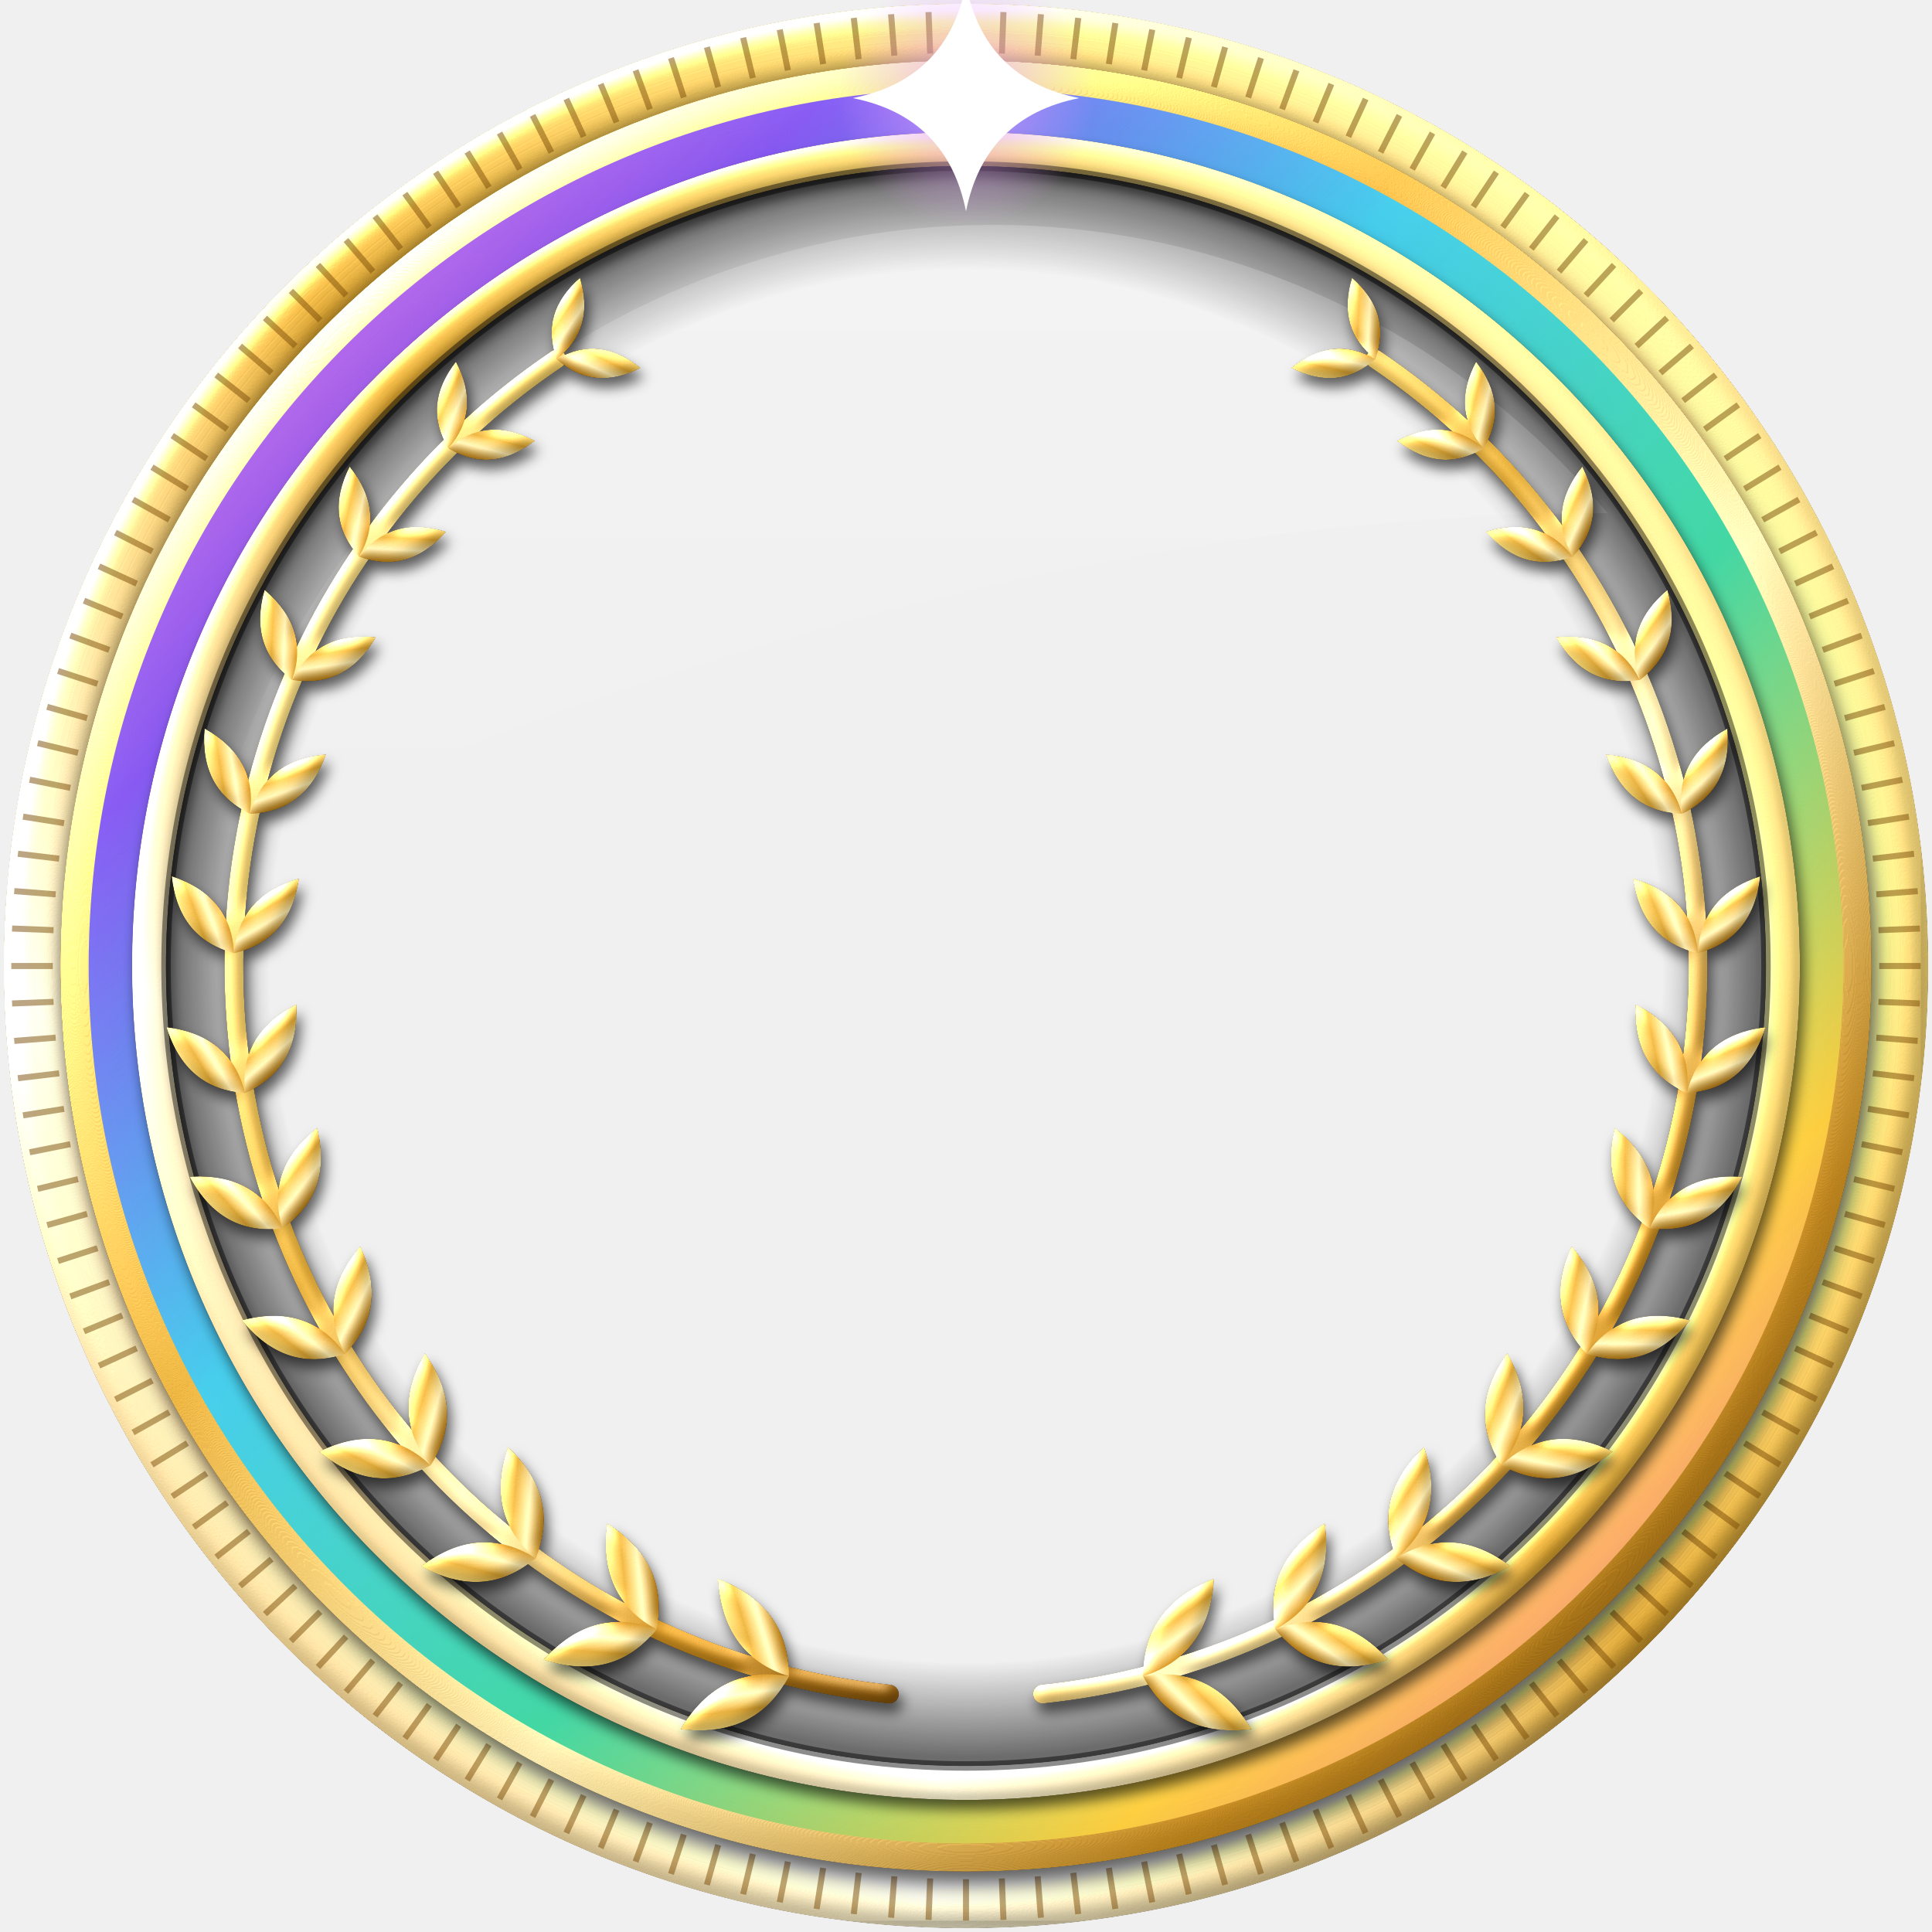
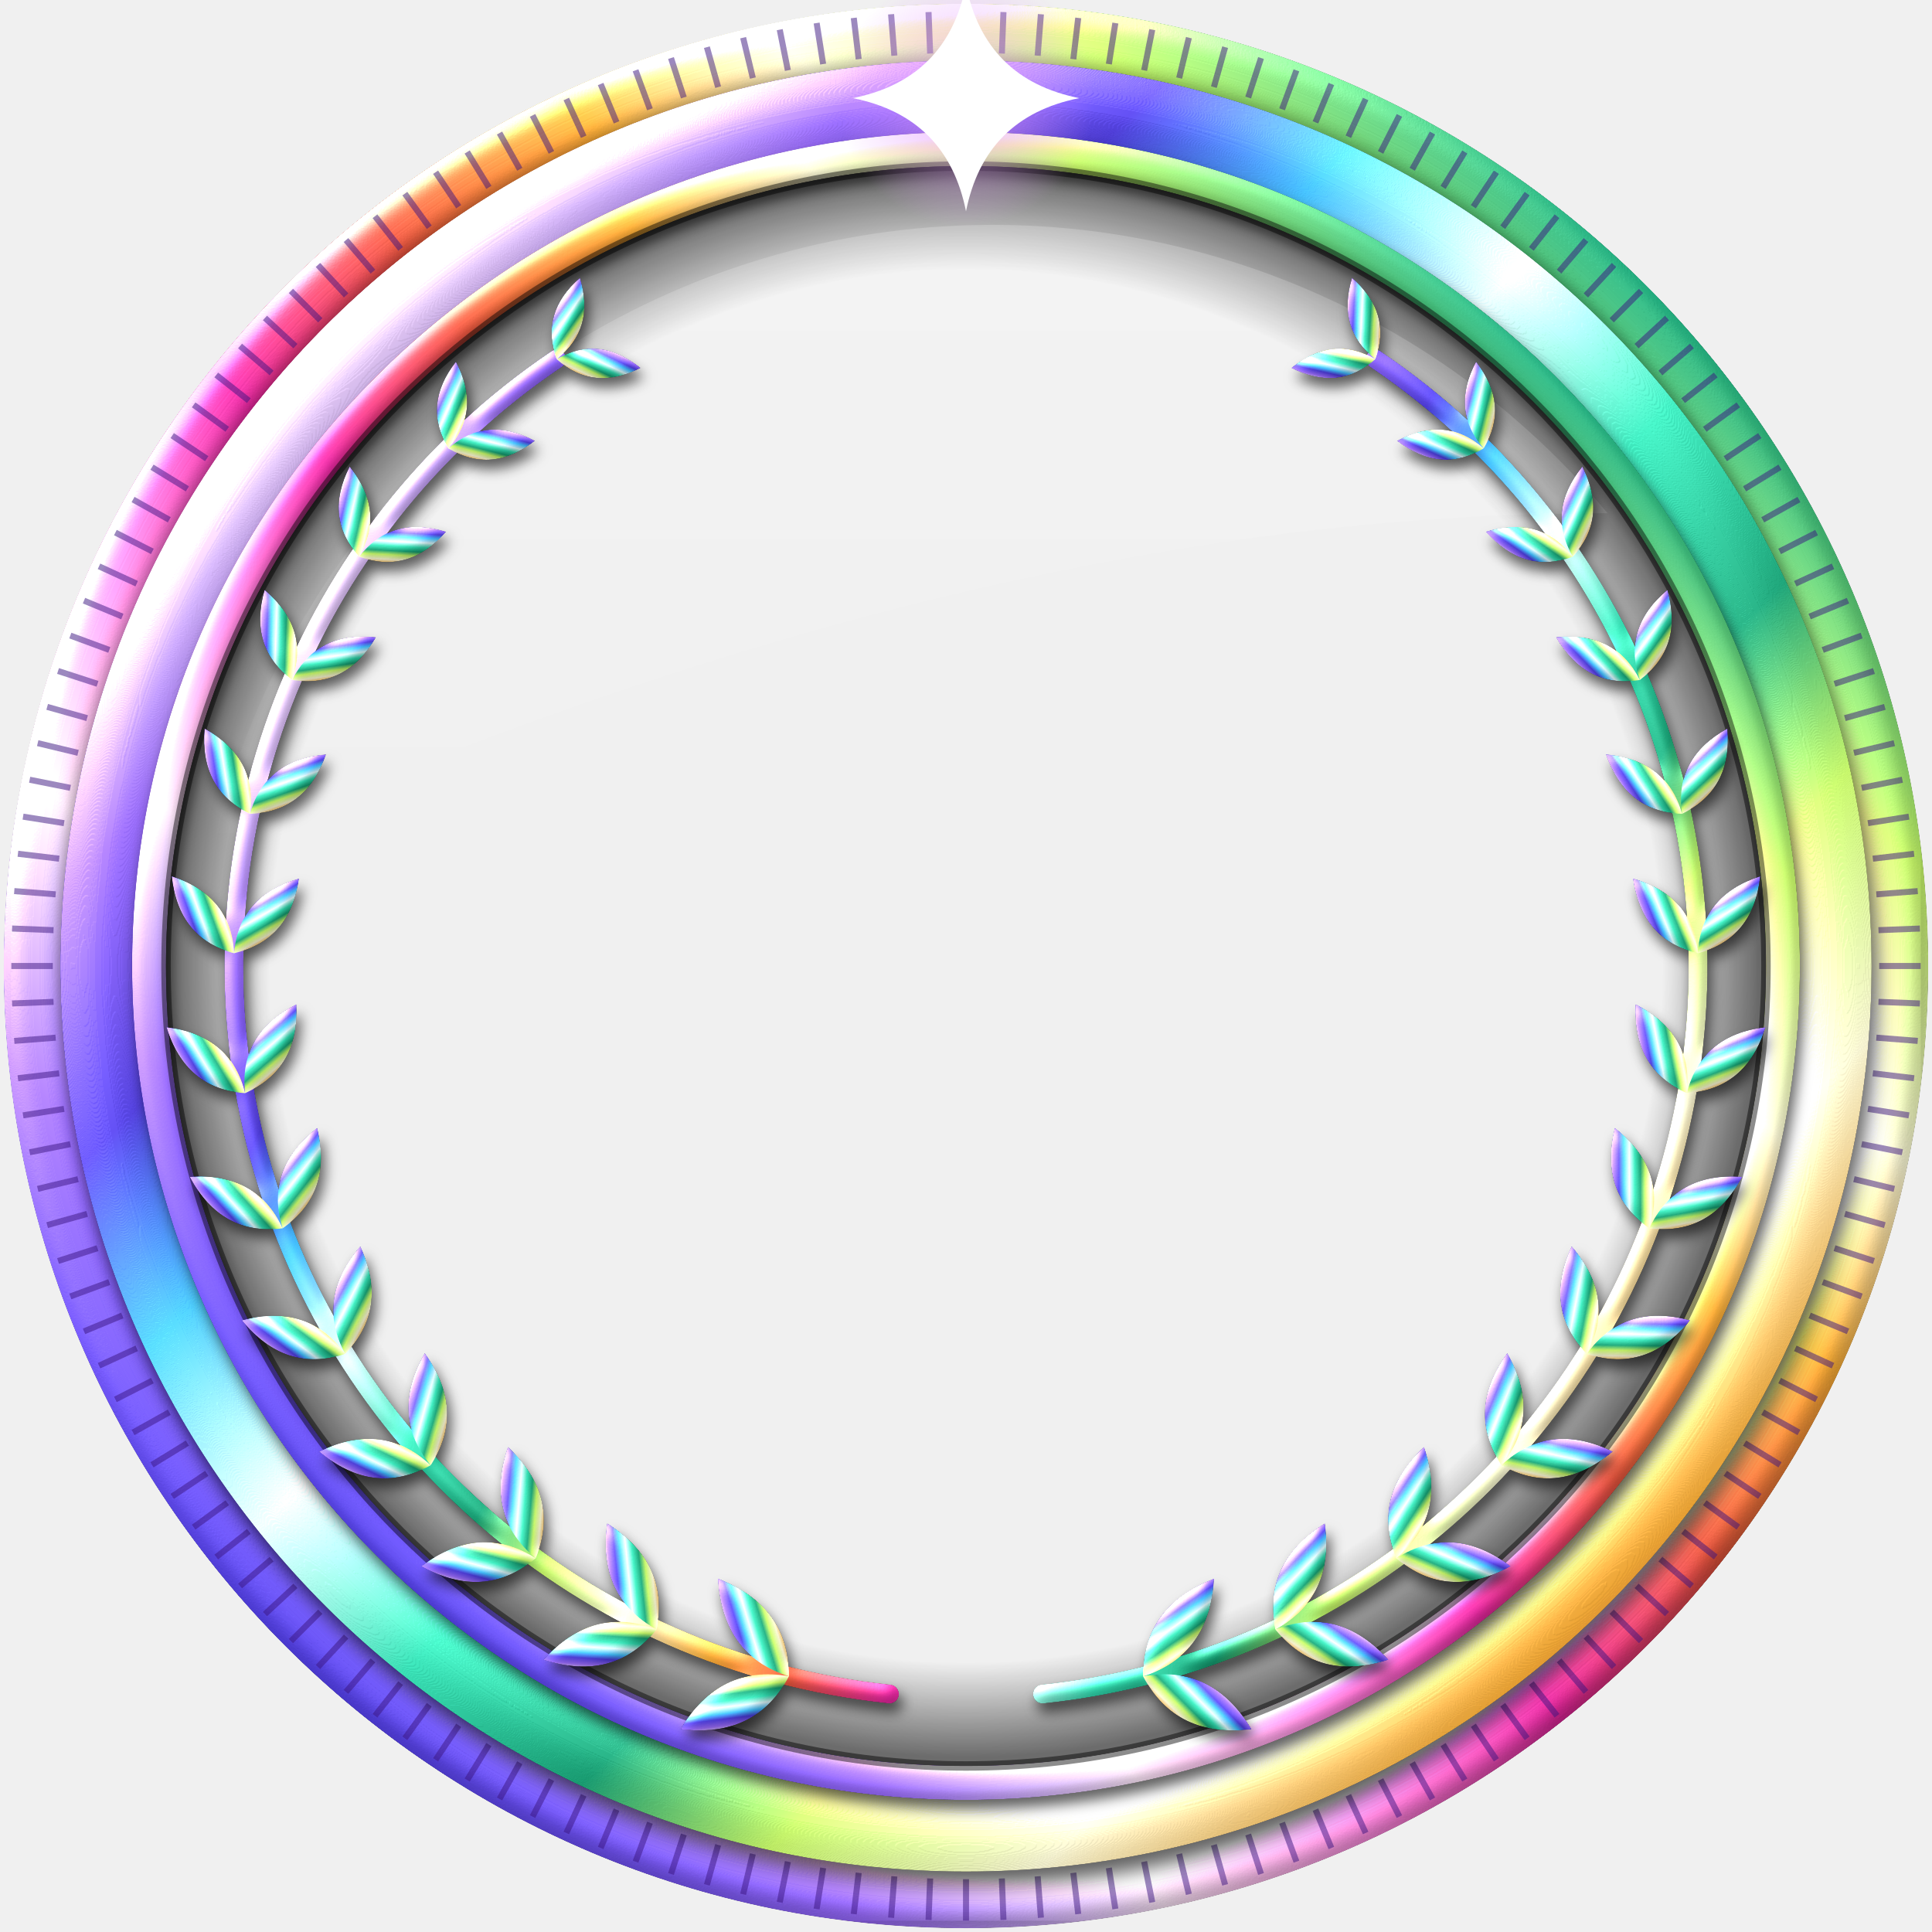
<svg xmlns="http://www.w3.org/2000/svg" viewBox="0 0 512 512">
  <defs>
    <linearGradient id="mg" x1="0" y1="0" x2="1" y2="1">
-       <stop offset="0" stop-color="#FFF7D6" />
-       <stop offset="0.2" stop-color="#F7D774" />
-       <stop offset="0.4" stop-color="#D29C2C" />
-       <stop offset="0.6" stop-color="#FFEDAE" />
-       <stop offset="0.8" stop-color="#C2861A" />
-       <stop offset="1" stop-color="#7A4C08" />
+       <stop offset="0" stop-color="#E0249A" />
+       <stop offset="0.08" stop-color="#FF8AE0" />
+       <stop offset="0.15" stop-color="#FFE8FB" />
+       <stop offset="0.23" stop-color="#9A6BFF" />
+       <stop offset="0.31" stop-color="#4A38D8" />
+       <stop offset="0.38" stop-color="#3FC0FF" />
+       <stop offset="0.46" stop-color="#E2FBFF" />
+       <stop offset="0.54" stop-color="#2FD9AE" />
+       <stop offset="0.62" stop-color="#129A6E" />
+       <stop offset="0.69" stop-color="#C4F566" />
+       <stop offset="0.77" stop-color="#FFFCD8" />
+       <stop offset="0.85" stop-color="#FFB036" />
+       <stop offset="0.92" stop-color="#E2513A" />
+       <stop offset="1" stop-color="#E0249A" />
    </linearGradient>
    <linearGradient id="mh" x1="1" y1="0" x2="0" y2="1">
-       <stop offset="0" stop-color="#FFEDAE" />
-       <stop offset="0.25" stop-color="#F7D774" />
-       <stop offset="0.5" stop-color="#D29C2C" />
-       <stop offset="0.75" stop-color="#FFF7D6" />
-       <stop offset="1" stop-color="#C2861A" />
+       <stop offset="0" stop-color="#E2FBFF" />
+       <stop offset="0.08" stop-color="#2FD9AE" />
+       <stop offset="0.15" stop-color="#129A6E" />
+       <stop offset="0.23" stop-color="#C4F566" />
+       <stop offset="0.31" stop-color="#FFFCD8" />
+       <stop offset="0.38" stop-color="#FFB036" />
+       <stop offset="0.46" stop-color="#E2513A" />
+       <stop offset="0.54" stop-color="#E0249A" />
+       <stop offset="0.62" stop-color="#FF8AE0" />
+       <stop offset="0.69" stop-color="#FFE8FB" />
+       <stop offset="0.77" stop-color="#9A6BFF" />
+       <stop offset="0.85" stop-color="#4A38D8" />
+       <stop offset="0.92" stop-color="#3FC0FF" />
+       <stop offset="1" stop-color="#E2FBFF" />
    </linearGradient>
-     <radialGradient id="ms" cx="0.36" cy="0.3" r="0.8">
-       <stop offset="0" stop-color="#FFF7D6" />
-       <stop offset="0.33" stop-color="#F7D774" />
-       <stop offset="0.67" stop-color="#D29C2C" />
-       <stop offset="1" stop-color="#7A4C08" />
+     <radialGradient id="ms" cx="0.36" cy="0.3" r="0.85">
+       <stop offset="0" stop-color="#FFFFFF" />
+       <stop offset="0.17" stop-color="#FFC8F4" />
+       <stop offset="0.33" stop-color="#9A6BFF" />
+       <stop offset="0.5" stop-color="#3FC0FF" />
+       <stop offset="0.67" stop-color="#2FD9AE" />
+       <stop offset="0.83" stop-color="#FFB036" />
+       <stop offset="1" stop-color="#7A1E9E" />
    </radialGradient>
    <filter id="rr" x="-25%" y="-25%" width="150%" height="160%" color-interpolation-filters="sRGB">
      <feGaussianBlur in="SourceAlpha" stdDeviation="10" result="h" />
      <feDiffuseLighting in="h" surfaceScale="11" diffuseConstant="1" lighting-color="#FFFFFF" result="d">
        <feDistantLight azimuth="235" elevation="52" />
      </feDiffuseLighting>
      <feComposite in="SourceGraphic" in2="d" operator="arithmetic" k1="1.3" result="l" />
      <feSpecularLighting in="h" surfaceScale="11" specularConstant="1.15" specularExponent="22" lighting-color="#FFFFFF" result="s">
        <feDistantLight azimuth="235" elevation="38" />
      </feSpecularLighting>
      <feComposite in="s" in2="SourceAlpha" operator="in" result="s2" />
      <feComposite in="l" in2="s2" operator="arithmetic" k2="1" k3=".85" result="m" />
      <feComposite in="m" in2="SourceAlpha" operator="in" result="o" />
      <feGaussianBlur in="SourceAlpha" stdDeviation="2.5" />
      <feOffset dx="1.5" dy="3.5" />
      <feComponentTransfer>
        <feFuncA type="linear" slope=".62" />
      </feComponentTransfer>
      <feMerge>
        <feMergeNode />
        <feMergeNode in="o" />
      </feMerge>
    </filter>
    <filter id="re" x="-25%" y="-25%" width="150%" height="160%" color-interpolation-filters="sRGB">
      <feGaussianBlur in="SourceAlpha" stdDeviation="3" result="h" />
      <feDiffuseLighting in="h" surfaceScale="6" diffuseConstant="1" lighting-color="#FFFFFF" result="d">
        <feDistantLight azimuth="235" elevation="52" />
      </feDiffuseLighting>
      <feComposite in="SourceGraphic" in2="d" operator="arithmetic" k1="1.3" result="l" />
      <feSpecularLighting in="h" surfaceScale="6" specularConstant="1.15" specularExponent="22" lighting-color="#FFFFFF" result="s">
        <feDistantLight azimuth="235" elevation="38" />
      </feSpecularLighting>
      <feComposite in="s" in2="SourceAlpha" operator="in" result="s2" />
      <feComposite in="l" in2="s2" operator="arithmetic" k2="1" k3=".85" result="m" />
      <feComposite in="m" in2="SourceAlpha" operator="in" result="o" />
    </filter>
    <filter id="r1" x="-25%" y="-25%" width="150%" height="160%" color-interpolation-filters="sRGB">
      <feGaussianBlur in="SourceAlpha" stdDeviation="6" result="h" />
      <feDiffuseLighting in="h" surfaceScale="7" diffuseConstant="1" lighting-color="#FFFFFF" result="d">
        <feDistantLight azimuth="235" elevation="52" />
      </feDiffuseLighting>
      <feComposite in="SourceGraphic" in2="d" operator="arithmetic" k1="1.3" result="l" />
      <feSpecularLighting in="h" surfaceScale="7" specularConstant="1.15" specularExponent="22" lighting-color="#FFFFFF" result="s">
        <feDistantLight azimuth="235" elevation="38" />
      </feSpecularLighting>
      <feComposite in="s" in2="SourceAlpha" operator="in" result="s2" />
      <feComposite in="l" in2="s2" operator="arithmetic" k2="1" k3=".85" result="m" />
      <feComposite in="m" in2="SourceAlpha" operator="in" result="o" />
      <feGaussianBlur in="SourceAlpha" stdDeviation="5" />
      <feOffset dx="3" dy="7" />
      <feComponentTransfer>
        <feFuncA type="linear" slope=".62" />
      </feComponentTransfer>
      <feMerge>
        <feMergeNode />
        <feMergeNode in="o" />
      </feMerge>
    </filter>
    <filter id="r2" x="-25%" y="-25%" width="150%" height="160%" color-interpolation-filters="sRGB">
      <feGaussianBlur in="SourceAlpha" stdDeviation="3.5" result="h" />
      <feDiffuseLighting in="h" surfaceScale="5" diffuseConstant="1" lighting-color="#FFFFFF" result="d">
        <feDistantLight azimuth="235" elevation="52" />
      </feDiffuseLighting>
      <feComposite in="SourceGraphic" in2="d" operator="arithmetic" k1="1.3" result="l" />
      <feSpecularLighting in="h" surfaceScale="5" specularConstant="1.15" specularExponent="22" lighting-color="#FFFFFF" result="s">
        <feDistantLight azimuth="235" elevation="38" />
      </feSpecularLighting>
      <feComposite in="s" in2="SourceAlpha" operator="in" result="s2" />
      <feComposite in="l" in2="s2" operator="arithmetic" k2="1" k3=".85" result="m" />
      <feComposite in="m" in2="SourceAlpha" operator="in" result="o" />
      <feGaussianBlur in="SourceAlpha" stdDeviation="3" />
      <feOffset dx="1.8" dy="4.2" />
      <feComponentTransfer>
        <feFuncA type="linear" slope=".62" />
      </feComponentTransfer>
      <feMerge>
        <feMergeNode />
        <feMergeNode in="o" />
      </feMerge>
    </filter>
    <filter id="r3" x="-25%" y="-25%" width="150%" height="160%" color-interpolation-filters="sRGB">
      <feGaussianBlur in="SourceAlpha" stdDeviation="1.8" result="h" />
      <feDiffuseLighting in="h" surfaceScale="3" diffuseConstant="1" lighting-color="#FFFFFF" result="d">
        <feDistantLight azimuth="235" elevation="52" />
      </feDiffuseLighting>
      <feComposite in="SourceGraphic" in2="d" operator="arithmetic" k1="1.3" result="l" />
      <feSpecularLighting in="h" surfaceScale="3" specularConstant="1.15" specularExponent="22" lighting-color="#FFFFFF" result="s">
        <feDistantLight azimuth="235" elevation="38" />
      </feSpecularLighting>
      <feComposite in="s" in2="SourceAlpha" operator="in" result="s2" />
      <feComposite in="l" in2="s2" operator="arithmetic" k2="1" k3=".85" result="m" />
      <feComposite in="m" in2="SourceAlpha" operator="in" result="o" />
      <feGaussianBlur in="SourceAlpha" stdDeviation="1.75" />
      <feOffset dx="1.05" dy="2.45" />
      <feComponentTransfer>
        <feFuncA type="linear" slope=".62" />
      </feComponentTransfer>
      <feMerge>
        <feMergeNode />
        <feMergeNode in="o" />
      </feMerge>
    </filter>
    <linearGradient id="gloss" x1="0" y1="0" x2="0" y2="1">
      <stop offset="0" stop-color="#FFFFFF" stop-opacity=".2" />
      <stop offset="1" stop-color="#FFFFFF" stop-opacity="0" />
    </linearGradient>
    <radialGradient id="halo" cx=".5" cy=".5" r=".5">
      <stop offset="0" stop-color="#E59BFF" stop-opacity=".75" />
      <stop offset="1" stop-color="#E59BFF" stop-opacity="0" />
    </radialGradient>
-     <linearGradient id="iri" x1="0" y1="0" x2="1" y2="1">
-       <stop offset="0" stop-color="#FF6BD6" />
-       <stop offset="0.2" stop-color="#7C4DFF" />
-       <stop offset="0.4" stop-color="#35D0FF" />
-       <stop offset="0.6" stop-color="#2FD3A0" />
-       <stop offset="0.8" stop-color="#FFD23F" />
-       <stop offset="1" stop-color="#FF6BD6" />
-     </linearGradient>
    <radialGradient id="sink" cx=".5" cy=".5" r=".5">
      <stop offset=".88" stop-color="#000" stop-opacity="0" />
      <stop offset="1" stop-color="#000" stop-opacity=".55" />
    </radialGradient>
  </defs>
  <circle cx="256" cy="256" r="213" fill="url(#sink)" />
  <path d="M56 226A212 212 0 0 1 426 136Q256 136 56 226z" fill="url(#gloss)" />
  <g filter="url(#re)" fill="url(#mh)">
    <path fill-rule="evenodd" d="M1 256a255 255 0 1 0 510 0a255 255 0 1 0 -510 0zM18 256a238 238 0 1 0 476 0a238 238 0 1 0 -476 0z" />
  </g>
-   <path d="M256 3L256 14M265.93 3.2L265.5 14.19M275.85 3.78L274.99 14.75M285.74 4.75L284.44 15.68M295.58 6.11L293.86 16.98M305.36 7.86L303.21 18.65M315.06 9.99L312.49 20.69M324.67 12.5L321.69 23.09M334.18 15.38L330.78 25.84M343.57 18.64L339.76 28.96M352.82 22.26L348.61 32.42M361.92 26.24L357.32 36.23M370.86 30.58L365.87 40.38M379.62 35.26L374.25 44.86M388.19 40.28L382.44 49.66M396.56 45.64L390.45 54.78M404.71 51.32L398.24 60.22M412.63 57.31L405.82 65.95M420.31 63.62L413.17 71.98M427.74 70.22L420.27 78.29M434.9 77.1L427.12 84.88M441.78 84.26L433.71 91.73M448.38 91.69L440.02 98.83M454.69 99.37L446.05 106.18M460.68 107.29L451.78 113.76M466.36 115.44L457.22 121.55M471.72 123.81L462.34 129.56M476.74 132.38L467.14 137.75M481.42 141.14L471.62 146.13M485.76 150.08L475.77 154.68M489.74 159.18L479.58 163.39M493.36 168.43L483.04 172.24M496.62 177.82L486.16 181.22M499.5 187.33L488.91 190.31M502.01 196.94L491.31 199.51M504.14 206.64L493.35 208.79M505.89 216.42L495.02 218.14M507.25 226.26L496.32 227.56M508.22 236.15L497.25 237.01M508.8 246.07L497.81 246.5M509 256L498 256M508.8 265.93L497.81 265.5M508.22 275.85L497.25 274.99M507.25 285.74L496.32 284.44M505.89 295.58L495.02 293.86M504.14 305.36L493.35 303.21M502.01 315.06L491.31 312.49M499.5 324.67L488.91 321.69M496.62 334.18L486.16 330.78M493.36 343.57L483.04 339.76M489.74 352.82L479.58 348.61M485.76 361.92L475.77 357.32M481.42 370.86L471.62 365.87M476.74 379.62L467.14 374.25M471.72 388.19L462.34 382.44M466.36 396.56L457.22 390.45M460.68 404.71L451.78 398.24M454.69 412.63L446.05 405.82M448.38 420.31L440.02 413.17M441.78 427.74L433.71 420.27M434.9 434.9L427.12 427.12M427.74 441.78L420.27 433.71M420.31 448.38L413.17 440.02M412.63 454.69L405.82 446.05M404.71 460.68L398.24 451.78M396.56 466.36L390.45 457.22M388.19 471.72L382.44 462.34M379.62 476.74L374.25 467.14M370.86 481.42L365.87 471.62M361.92 485.76L357.32 475.77M352.82 489.74L348.61 479.58M343.57 493.36L339.76 483.04M334.18 496.62L330.78 486.16M324.67 499.5L321.69 488.91M315.06 502.01L312.49 491.31M305.36 504.14L303.21 493.35M295.58 505.89L293.86 495.02M285.74 507.25L284.44 496.32M275.85 508.22L274.99 497.25M265.93 508.8L265.5 497.81M256 509L256 498M246.07 508.8L246.5 497.81M236.15 508.22L237.01 497.25M226.26 507.25L227.56 496.32M216.42 505.89L218.14 495.02M206.64 504.14L208.79 493.35M196.94 502.01L199.51 491.31M187.33 499.5L190.31 488.91M177.82 496.62L181.22 486.16M168.43 493.36L172.24 483.04M159.18 489.74L163.39 479.58M150.08 485.76L154.68 475.77M141.14 481.42L146.13 471.62M132.38 476.74L137.75 467.14M123.81 471.72L129.56 462.34M115.44 466.36L121.55 457.22M107.29 460.68L113.76 451.78M99.37 454.69L106.18 446.05M91.69 448.38L98.83 440.02M84.26 441.78L91.73 433.71M77.1 434.9L84.88 427.12M70.22 427.74L78.29 420.27M63.62 420.31L71.98 413.17M57.31 412.63L65.95 405.82M51.32 404.71L60.22 398.24M45.64 396.56L54.78 390.45M40.28 388.19L49.66 382.44M35.26 379.62L44.86 374.25M30.58 370.86L40.38 365.87M26.24 361.92L36.23 357.32M22.26 352.82L32.42 348.61M18.64 343.57L28.96 339.76M15.38 334.18L25.84 330.78M12.5 324.67L23.09 321.69M9.99 315.06L20.69 312.49M7.86 305.36L18.65 303.21M6.11 295.58L16.98 293.86M4.75 285.74L15.68 284.44M3.78 275.85L14.75 274.99M3.2 265.93L14.19 265.5M3 256L14 256M3.2 246.07L14.19 246.5M3.78 236.15L14.75 237.01M4.75 226.26L15.68 227.56M6.11 216.42L16.98 218.14M7.86 206.64L18.65 208.79M9.99 196.94L20.69 199.51M12.5 187.33L23.09 190.31M15.38 177.82L25.84 181.22M18.64 168.43L28.96 172.24M22.26 159.18L32.42 163.39M26.24 150.08L36.23 154.68M30.58 141.14L40.38 146.13M35.26 132.38L44.86 137.75M40.28 123.81L49.66 129.56M45.64 115.44L54.78 121.55M51.32 107.29L60.22 113.76M57.31 99.37L65.95 106.18M63.62 91.69L71.98 98.83M70.22 84.26L78.29 91.73M77.1 77.1L84.88 84.88M84.26 70.22L91.73 78.29M91.69 63.62L98.83 71.98M99.37 57.31L106.18 65.95M107.29 51.32L113.76 60.22M115.44 45.64L121.55 54.78M123.81 40.28L129.56 49.66M132.38 35.26L137.75 44.86M141.14 30.58L146.13 40.38M150.08 26.24L154.68 36.23M159.18 22.26L163.39 32.42M168.43 18.64L172.24 28.96M177.82 15.38L181.22 25.84M187.33 12.5L190.31 23.09M196.94 9.99L199.51 20.69M206.64 7.86L208.79 18.65M216.42 6.11L218.14 16.98M226.26 4.75L227.56 15.68M236.15 3.78L237.01 14.75M246.07 3.2L246.5 14.19" stroke="#7A4C08" stroke-width="1.6" opacity=".5" />
+   <path d="M256 3L256 14M265.93 3.2L265.5 14.19M275.85 3.78L274.99 14.75M285.74 4.75L284.44 15.68M295.58 6.11L293.86 16.98M305.36 7.86L303.21 18.65M315.06 9.99L312.49 20.69M324.67 12.5L321.69 23.09M334.18 15.38L330.78 25.84M343.57 18.64L339.76 28.96M352.82 22.26L348.61 32.42M361.92 26.24L357.32 36.23M370.86 30.58L365.87 40.38M379.62 35.26L374.25 44.86M388.19 40.28L382.44 49.66M396.56 45.64L390.45 54.78M404.71 51.32L398.24 60.22M412.63 57.31L405.82 65.95M420.31 63.62L413.17 71.98M427.74 70.22L420.27 78.29M434.9 77.1L427.12 84.88M441.78 84.26L433.71 91.73M448.38 91.69L440.02 98.83M454.69 99.37L446.05 106.18M460.68 107.29L451.78 113.76M466.36 115.44L457.22 121.55M471.72 123.81L462.34 129.56M476.74 132.38L467.14 137.75M481.42 141.14L471.62 146.13M485.76 150.08L475.77 154.68M489.74 159.18L479.58 163.39M493.36 168.43L483.04 172.24M496.62 177.82L486.16 181.22M499.5 187.33L488.91 190.31M502.01 196.94L491.31 199.51M504.14 206.64L493.35 208.79M505.89 216.42L495.02 218.14M507.25 226.26L496.32 227.56M508.22 236.15L497.25 237.01M508.8 246.07L497.81 246.5M509 256L498 256M508.8 265.93L497.81 265.5M508.22 275.85L497.25 274.99M507.25 285.74L496.32 284.44M505.89 295.58L495.02 293.86M504.14 305.36L493.35 303.21M502.01 315.06L491.31 312.49M499.5 324.67L488.91 321.69M496.62 334.18L486.16 330.78M493.36 343.57L483.04 339.76M489.74 352.82L479.58 348.61M485.76 361.92L475.77 357.32M481.42 370.86L471.62 365.87M476.74 379.62L467.14 374.25M471.72 388.19L462.34 382.44M466.36 396.56L457.22 390.45M460.68 404.71L451.78 398.24M454.69 412.63L446.05 405.82M448.38 420.31L440.02 413.17M441.78 427.74L433.71 420.27M434.9 434.9L427.12 427.12M427.74 441.78L420.27 433.71M420.31 448.38L413.17 440.02M412.63 454.69L405.82 446.05M404.71 460.68L398.24 451.78M396.56 466.36L390.45 457.22M388.19 471.72L382.44 462.34M379.62 476.74L374.25 467.14M370.86 481.42L365.87 471.62M361.92 485.76L357.32 475.77M352.82 489.74L348.61 479.58M343.57 493.36L339.76 483.04M334.18 496.62L330.78 486.16M324.67 499.5L321.69 488.91M315.06 502.01L312.49 491.31M305.36 504.14L303.21 493.35M295.58 505.89L293.86 495.02M285.74 507.25L284.44 496.32M275.85 508.22L274.99 497.25M265.93 508.8L265.5 497.81M256 509L256 498M246.07 508.8L246.5 497.81M236.15 508.22L237.01 497.25M226.26 507.25L227.56 496.32M216.42 505.89L218.14 495.02M206.64 504.14L208.79 493.35M196.94 502.01L199.51 491.31M187.33 499.5L190.31 488.91M177.82 496.62L181.22 486.16M168.43 493.36L172.24 483.04M159.18 489.74L163.39 479.58M150.08 485.76L154.68 475.77M141.14 481.42L146.13 471.62M132.38 476.74L137.75 467.14M123.81 471.72L129.56 462.34M115.44 466.36L121.55 457.22M107.29 460.68L113.76 451.78M99.37 454.69L106.18 446.05M91.69 448.38L98.83 440.02M84.26 441.78L91.73 433.71M77.1 434.9L84.88 427.12M70.22 427.74L78.29 420.27M63.62 420.31L71.98 413.17M57.31 412.63L65.95 405.82M51.32 404.71L60.22 398.24M45.64 396.56L54.78 390.45M40.28 388.19L49.66 382.44M35.26 379.62L44.86 374.25M30.58 370.86L40.38 365.87M26.24 361.92L36.23 357.32M22.26 352.82L32.42 348.61M18.64 343.57L28.96 339.76M15.38 334.18L25.84 330.78M12.5 324.67L23.09 321.69M9.99 315.06L20.69 312.49M7.86 305.36L18.65 303.21M6.11 295.58L16.98 293.86M4.75 285.74L15.68 284.44M3.78 275.85L14.75 274.99M3.2 265.93L14.19 265.5M3 256L14 256M3.2 246.07L14.19 246.5M3.78 236.15L14.75 237.01M4.75 226.26L15.68 227.56M6.11 216.42L16.98 218.14M7.86 206.64L18.65 208.79M9.99 196.94L20.69 199.51M12.5 187.33L23.09 190.31M15.38 177.82L25.84 181.22M18.64 168.43L28.96 172.24M22.26 159.18L32.42 163.39M26.24 150.08L36.23 154.68M30.58 141.14L40.38 146.13M35.26 132.38L44.86 137.75M40.28 123.81L49.66 129.56M45.64 115.44L54.78 121.55M51.32 107.29L60.22 113.76M57.31 99.37L65.95 106.18M63.62 91.69L71.98 98.83M70.22 84.26L78.29 91.73M77.1 77.1L84.88 84.88M84.26 70.22L91.73 78.29M91.69 63.62L98.83 71.98M99.37 57.31L106.18 65.95M107.29 51.32L113.76 60.22M115.44 45.64L121.55 54.78M123.81 40.28L129.56 49.66M132.38 35.26L137.75 44.86M141.14 30.58L146.13 40.38M150.08 26.24L154.68 36.23M159.18 22.26L163.39 32.42M168.43 18.64L172.24 28.96M177.82 15.38L181.22 25.84M187.33 12.5L190.31 23.09M196.94 9.99L199.51 20.69M206.64 7.86L208.79 18.65M216.42 6.11L218.14 16.98M226.26 4.75L227.56 15.68M236.15 3.78L237.01 14.75M246.07 3.2L246.5 14.19" stroke="#3A1480" stroke-width="1.6" opacity=".5" />
  <g filter="url(#rr)" fill="url(#mg)">
    <path fill-rule="evenodd" d="M16 256a240 240 0 1 0 480 0a240 240 0 1 0 -480 0zM36 256a220 220 0 1 0 440 0a220 220 0 1 0 -440 0z" />
  </g>
-   <circle cx="256" cy="256" r="226" fill="none" stroke="url(#iri)" stroke-width="13" opacity=".9" />
  <g filter="url(#r3)" fill="url(#mh)">
    <path fill-rule="evenodd" d="M35 256a221 221 0 1 0 442 0a221 221 0 1 0 -442 0zM44 256a212 212 0 1 0 424 0a212 212 0 1 0 -424 0z" />
  </g>
  <circle cx="256" cy="256" r="212" fill="none" stroke="#000" stroke-opacity=".45" stroke-width="2.5" />
  <g filter="url(#r3)" fill="url(#mg)">
    <path d="M235.72 448.94A194 194 0 0 1 147.52 95.17" fill="none" stroke="url(#mg)" stroke-width="5" stroke-linecap="round" />
    <path d="M0 0Q11 -15 0 -32Q-11 -15 0 0z" transform="translate(209.07 444.24) rotate(-116) scale(1)" />
    <path d="M0 0Q11 -15 0 -32Q-11 -15 0 0z" transform="translate(209.07 444.24) rotate(-36) scale(1)" />
    <path d="M0 0Q11 -15 0 -32Q-11 -15 0 0z" transform="translate(174.01 431.82) rotate(-105) scale(0.97)" />
    <path d="M0 0Q11 -15 0 -32Q-11 -15 0 0z" transform="translate(174.01 431.82) rotate(-25) scale(0.97)" />
    <path d="M0 0Q11 -15 0 -32Q-11 -15 0 0z" transform="translate(141.97 412.95) rotate(-94) scale(0.95)" />
    <path d="M0 0Q11 -15 0 -32Q-11 -15 0 0z" transform="translate(141.97 412.95) rotate(-14) scale(0.95)" />
    <path d="M0 0Q11 -15 0 -32Q-11 -15 0 0z" transform="translate(114.12 388.31) rotate(-83) scale(0.93)" />
    <path d="M0 0Q11 -15 0 -32Q-11 -15 0 0z" transform="translate(114.12 388.31) rotate(-3) scale(0.93)" />
    <path d="M0 0Q11 -15 0 -32Q-11 -15 0 0z" transform="translate(91.48 358.8) rotate(-72) scale(0.9)" />
    <path d="M0 0Q11 -15 0 -32Q-11 -15 0 0z" transform="translate(91.48 358.8) rotate(8) scale(0.9)" />
    <path d="M0 0Q11 -15 0 -32Q-11 -15 0 0z" transform="translate(74.89 325.52) rotate(-61) scale(0.88)" />
    <path d="M0 0Q11 -15 0 -32Q-11 -15 0 0z" transform="translate(74.89 325.52) rotate(19) scale(0.88)" />
    <path d="M0 0Q11 -15 0 -32Q-11 -15 0 0z" transform="translate(64.95 289.69) rotate(-50) scale(0.85)" />
    <path d="M0 0Q11 -15 0 -32Q-11 -15 0 0z" transform="translate(64.95 289.69) rotate(30) scale(0.85)" />
    <path d="M0 0Q11 -15 0 -32Q-11 -15 0 0z" transform="translate(62.03 252.61) rotate(-39) scale(0.82)" />
    <path d="M0 0Q11 -15 0 -32Q-11 -15 0 0z" transform="translate(62.03 252.61) rotate(41) scale(0.82)" />
    <path d="M0 0Q11 -15 0 -32Q-11 -15 0 0z" transform="translate(66.24 215.67) rotate(-28) scale(0.8)" />
    <path d="M0 0Q11 -15 0 -32Q-11 -15 0 0z" transform="translate(66.24 215.67) rotate(52) scale(0.8)" />
    <path d="M0 0Q11 -15 0 -32Q-11 -15 0 0z" transform="translate(77.42 180.2) rotate(-17) scale(0.78)" />
    <path d="M0 0Q11 -15 0 -32Q-11 -15 0 0z" transform="translate(77.42 180.2) rotate(63) scale(0.78)" />
    <path d="M0 0Q11 -15 0 -32Q-11 -15 0 0z" transform="translate(95.17 147.52) rotate(-6) scale(0.75)" />
    <path d="M0 0Q11 -15 0 -32Q-11 -15 0 0z" transform="translate(95.17 147.52) rotate(74) scale(0.75)" />
    <path d="M0 0Q11 -15 0 -32Q-11 -15 0 0z" transform="translate(118.82 118.82) rotate(5) scale(0.72)" />
    <path d="M0 0Q11 -15 0 -32Q-11 -15 0 0z" transform="translate(118.82 118.82) rotate(85) scale(0.72)" />
    <path d="M0 0Q11 -15 0 -32Q-11 -15 0 0z" transform="translate(147.52 95.17) rotate(16) scale(0.7)" />
    <path d="M0 0Q11 -15 0 -32Q-11 -15 0 0z" transform="translate(147.52 95.17) rotate(96) scale(0.7)" />
    <path d="M276.28 448.94A194 194 0 0 0 364.48 95.17" fill="none" stroke="url(#mg)" stroke-width="5" stroke-linecap="round" />
    <path d="M0 0Q11 -15 0 -32Q-11 -15 0 0z" transform="translate(302.93 444.24) rotate(36) scale(1)" />
    <path d="M0 0Q11 -15 0 -32Q-11 -15 0 0z" transform="translate(302.93 444.24) rotate(116) scale(1)" />
    <path d="M0 0Q11 -15 0 -32Q-11 -15 0 0z" transform="translate(337.99 431.82) rotate(25) scale(0.97)" />
    <path d="M0 0Q11 -15 0 -32Q-11 -15 0 0z" transform="translate(337.99 431.82) rotate(105) scale(0.97)" />
    <path d="M0 0Q11 -15 0 -32Q-11 -15 0 0z" transform="translate(370.03 412.95) rotate(14) scale(0.95)" />
    <path d="M0 0Q11 -15 0 -32Q-11 -15 0 0z" transform="translate(370.03 412.95) rotate(94) scale(0.95)" />
    <path d="M0 0Q11 -15 0 -32Q-11 -15 0 0z" transform="translate(397.88 388.31) rotate(3) scale(0.93)" />
    <path d="M0 0Q11 -15 0 -32Q-11 -15 0 0z" transform="translate(397.88 388.31) rotate(83) scale(0.93)" />
    <path d="M0 0Q11 -15 0 -32Q-11 -15 0 0z" transform="translate(420.52 358.8) rotate(-8) scale(0.9)" />
    <path d="M0 0Q11 -15 0 -32Q-11 -15 0 0z" transform="translate(420.52 358.8) rotate(72) scale(0.9)" />
    <path d="M0 0Q11 -15 0 -32Q-11 -15 0 0z" transform="translate(437.11 325.52) rotate(-19) scale(0.88)" />
    <path d="M0 0Q11 -15 0 -32Q-11 -15 0 0z" transform="translate(437.11 325.52) rotate(61) scale(0.88)" />
    <path d="M0 0Q11 -15 0 -32Q-11 -15 0 0z" transform="translate(447.05 289.69) rotate(-30) scale(0.85)" />
    <path d="M0 0Q11 -15 0 -32Q-11 -15 0 0z" transform="translate(447.05 289.69) rotate(50) scale(0.85)" />
    <path d="M0 0Q11 -15 0 -32Q-11 -15 0 0z" transform="translate(449.97 252.61) rotate(-41) scale(0.82)" />
    <path d="M0 0Q11 -15 0 -32Q-11 -15 0 0z" transform="translate(449.97 252.61) rotate(39) scale(0.82)" />
    <path d="M0 0Q11 -15 0 -32Q-11 -15 0 0z" transform="translate(445.76 215.67) rotate(-52) scale(0.8)" />
    <path d="M0 0Q11 -15 0 -32Q-11 -15 0 0z" transform="translate(445.76 215.67) rotate(28) scale(0.8)" />
    <path d="M0 0Q11 -15 0 -32Q-11 -15 0 0z" transform="translate(434.58 180.2) rotate(-63) scale(0.78)" />
    <path d="M0 0Q11 -15 0 -32Q-11 -15 0 0z" transform="translate(434.58 180.2) rotate(17) scale(0.78)" />
    <path d="M0 0Q11 -15 0 -32Q-11 -15 0 0z" transform="translate(416.83 147.52) rotate(-74) scale(0.75)" />
    <path d="M0 0Q11 -15 0 -32Q-11 -15 0 0z" transform="translate(416.83 147.52) rotate(6) scale(0.75)" />
    <path d="M0 0Q11 -15 0 -32Q-11 -15 0 0z" transform="translate(393.18 118.82) rotate(-85) scale(0.72)" />
    <path d="M0 0Q11 -15 0 -32Q-11 -15 0 0z" transform="translate(393.18 118.82) rotate(-5) scale(0.72)" />
    <path d="M0 0Q11 -15 0 -32Q-11 -15 0 0z" transform="translate(364.48 95.17) rotate(-96) scale(0.7)" />
    <path d="M0 0Q11 -15 0 -32Q-11 -15 0 0z" transform="translate(364.48 95.17) rotate(-16) scale(0.7)" />
  </g>
  <circle cx="256" cy="26" r="34" fill="url(#halo)" />
  <path d="M256 -4Q261 21 286 26Q261 31 256 56Q251 31 226 26Q251 21 256 -4z" fill="#FFFFFF" />
  <circle cx="256" cy="26" r="5" fill="#FFFFFF" />
</svg>
